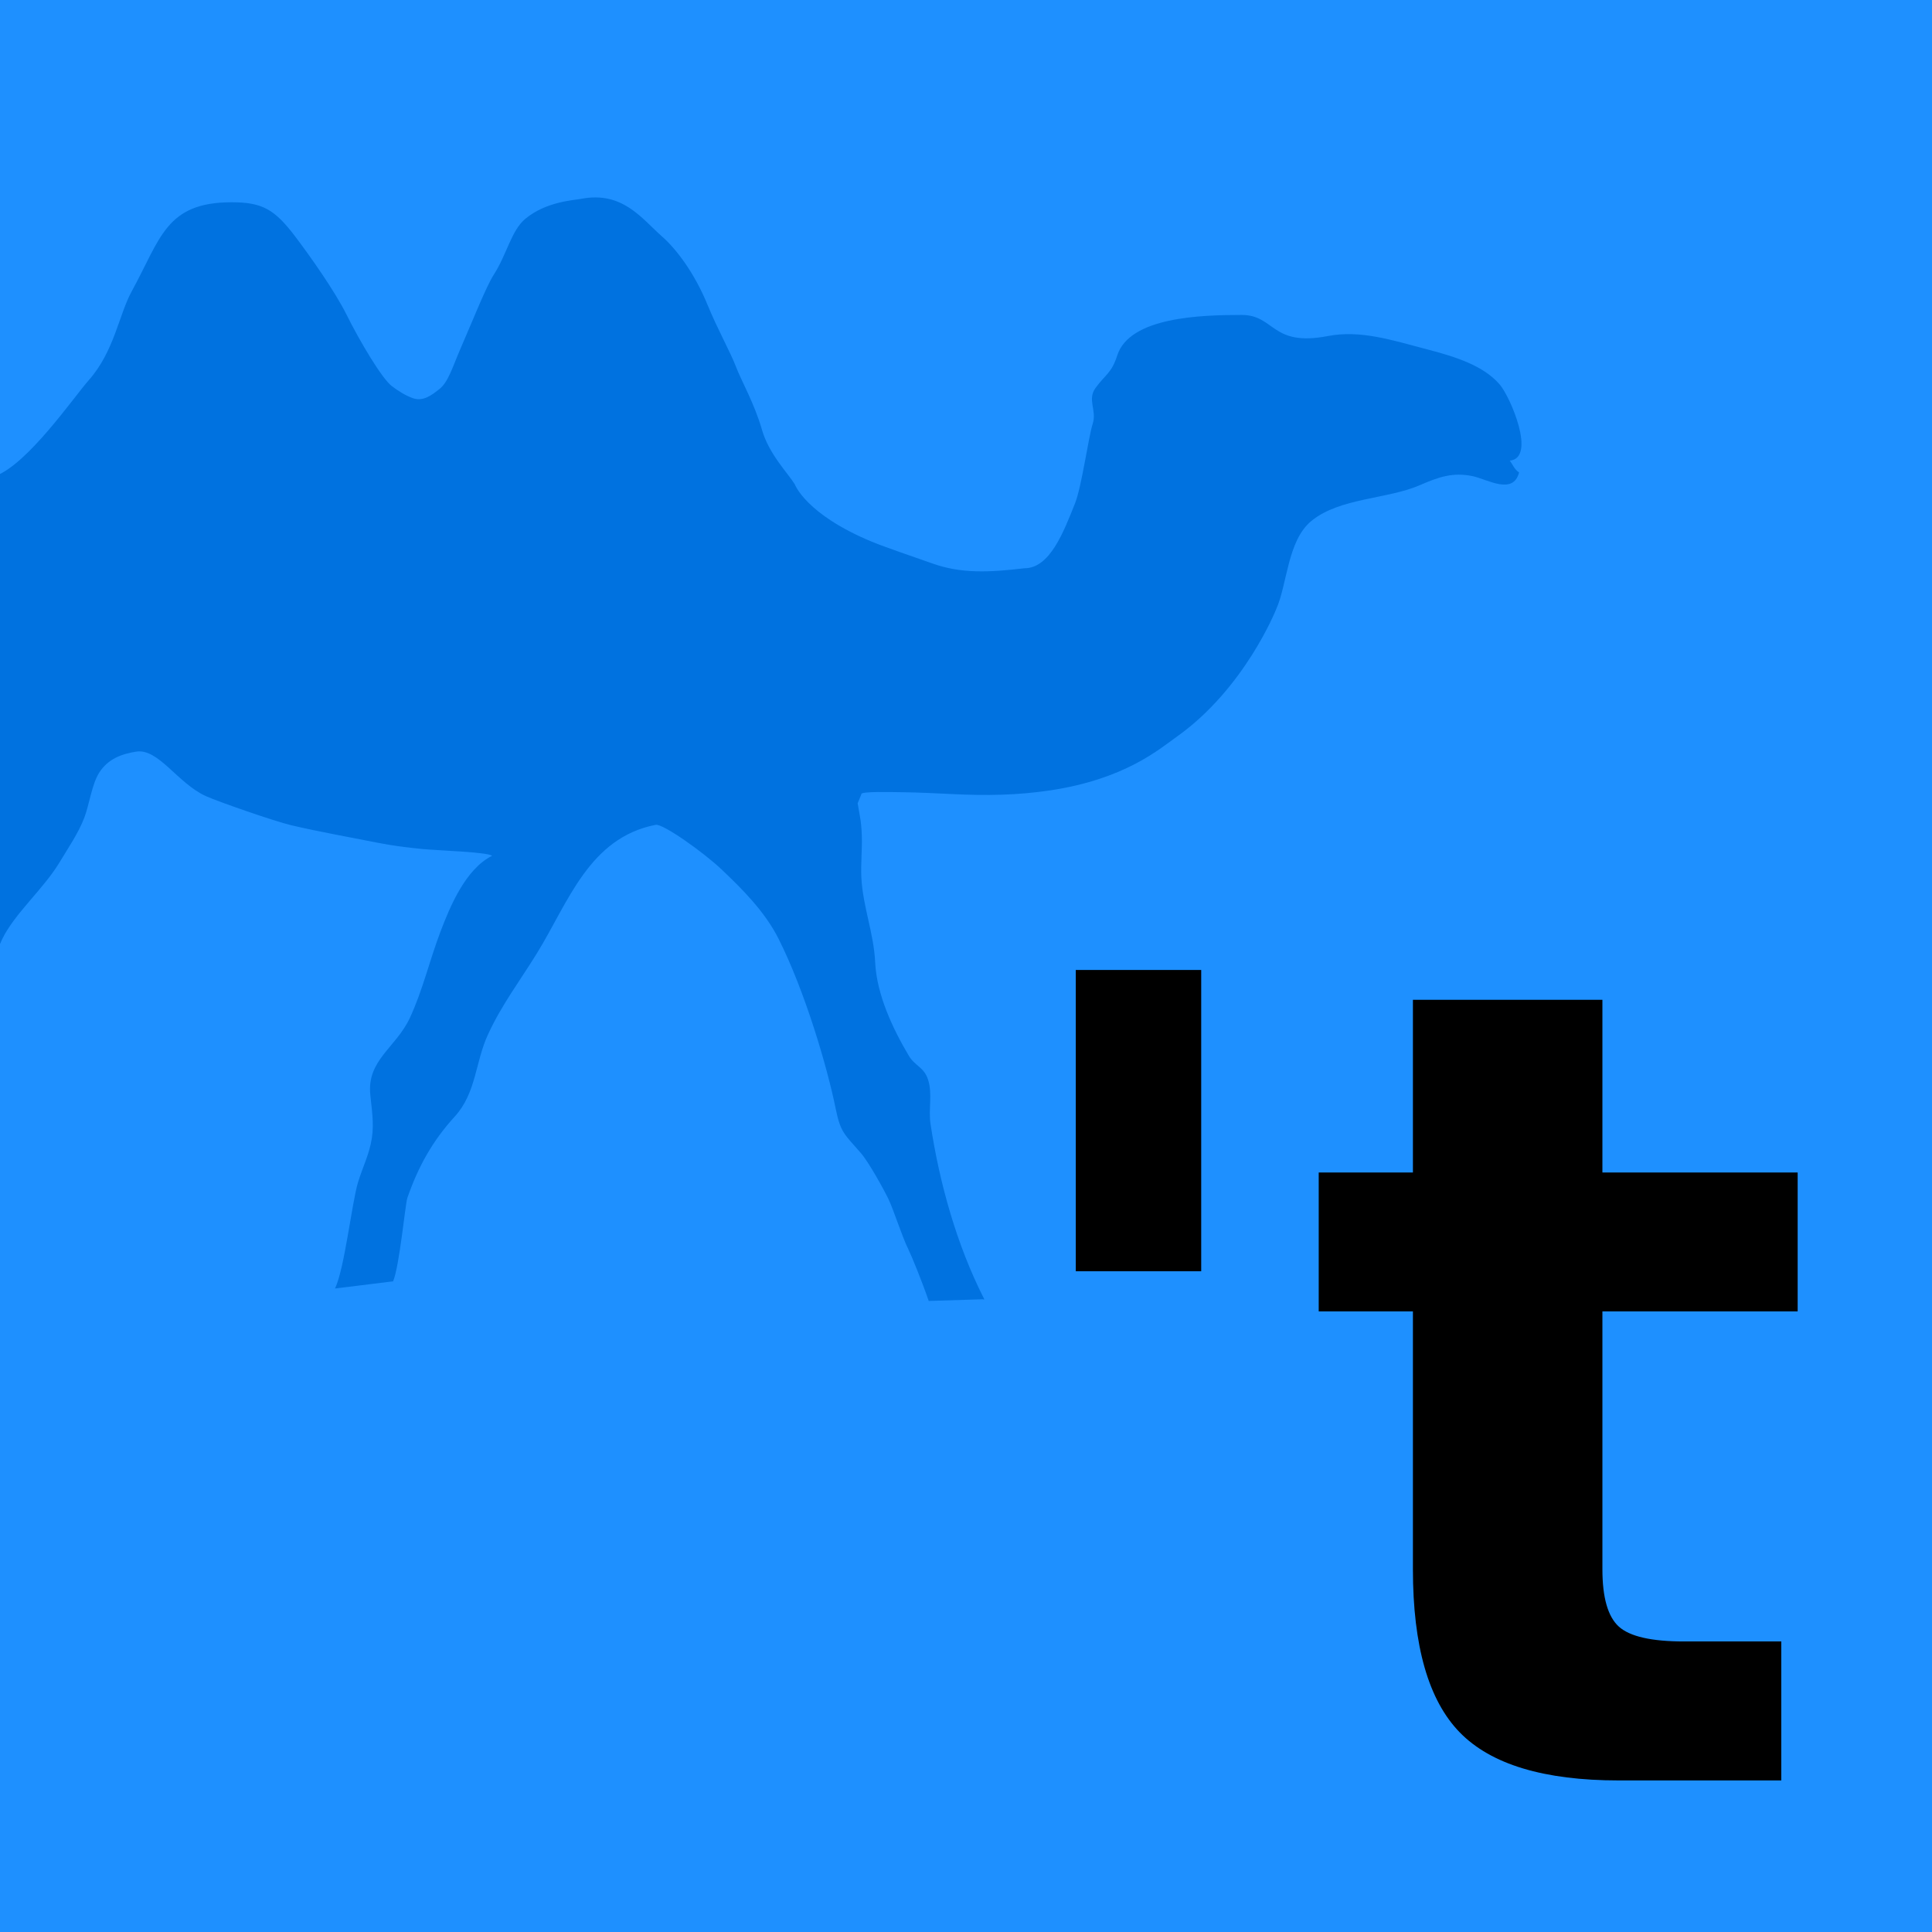
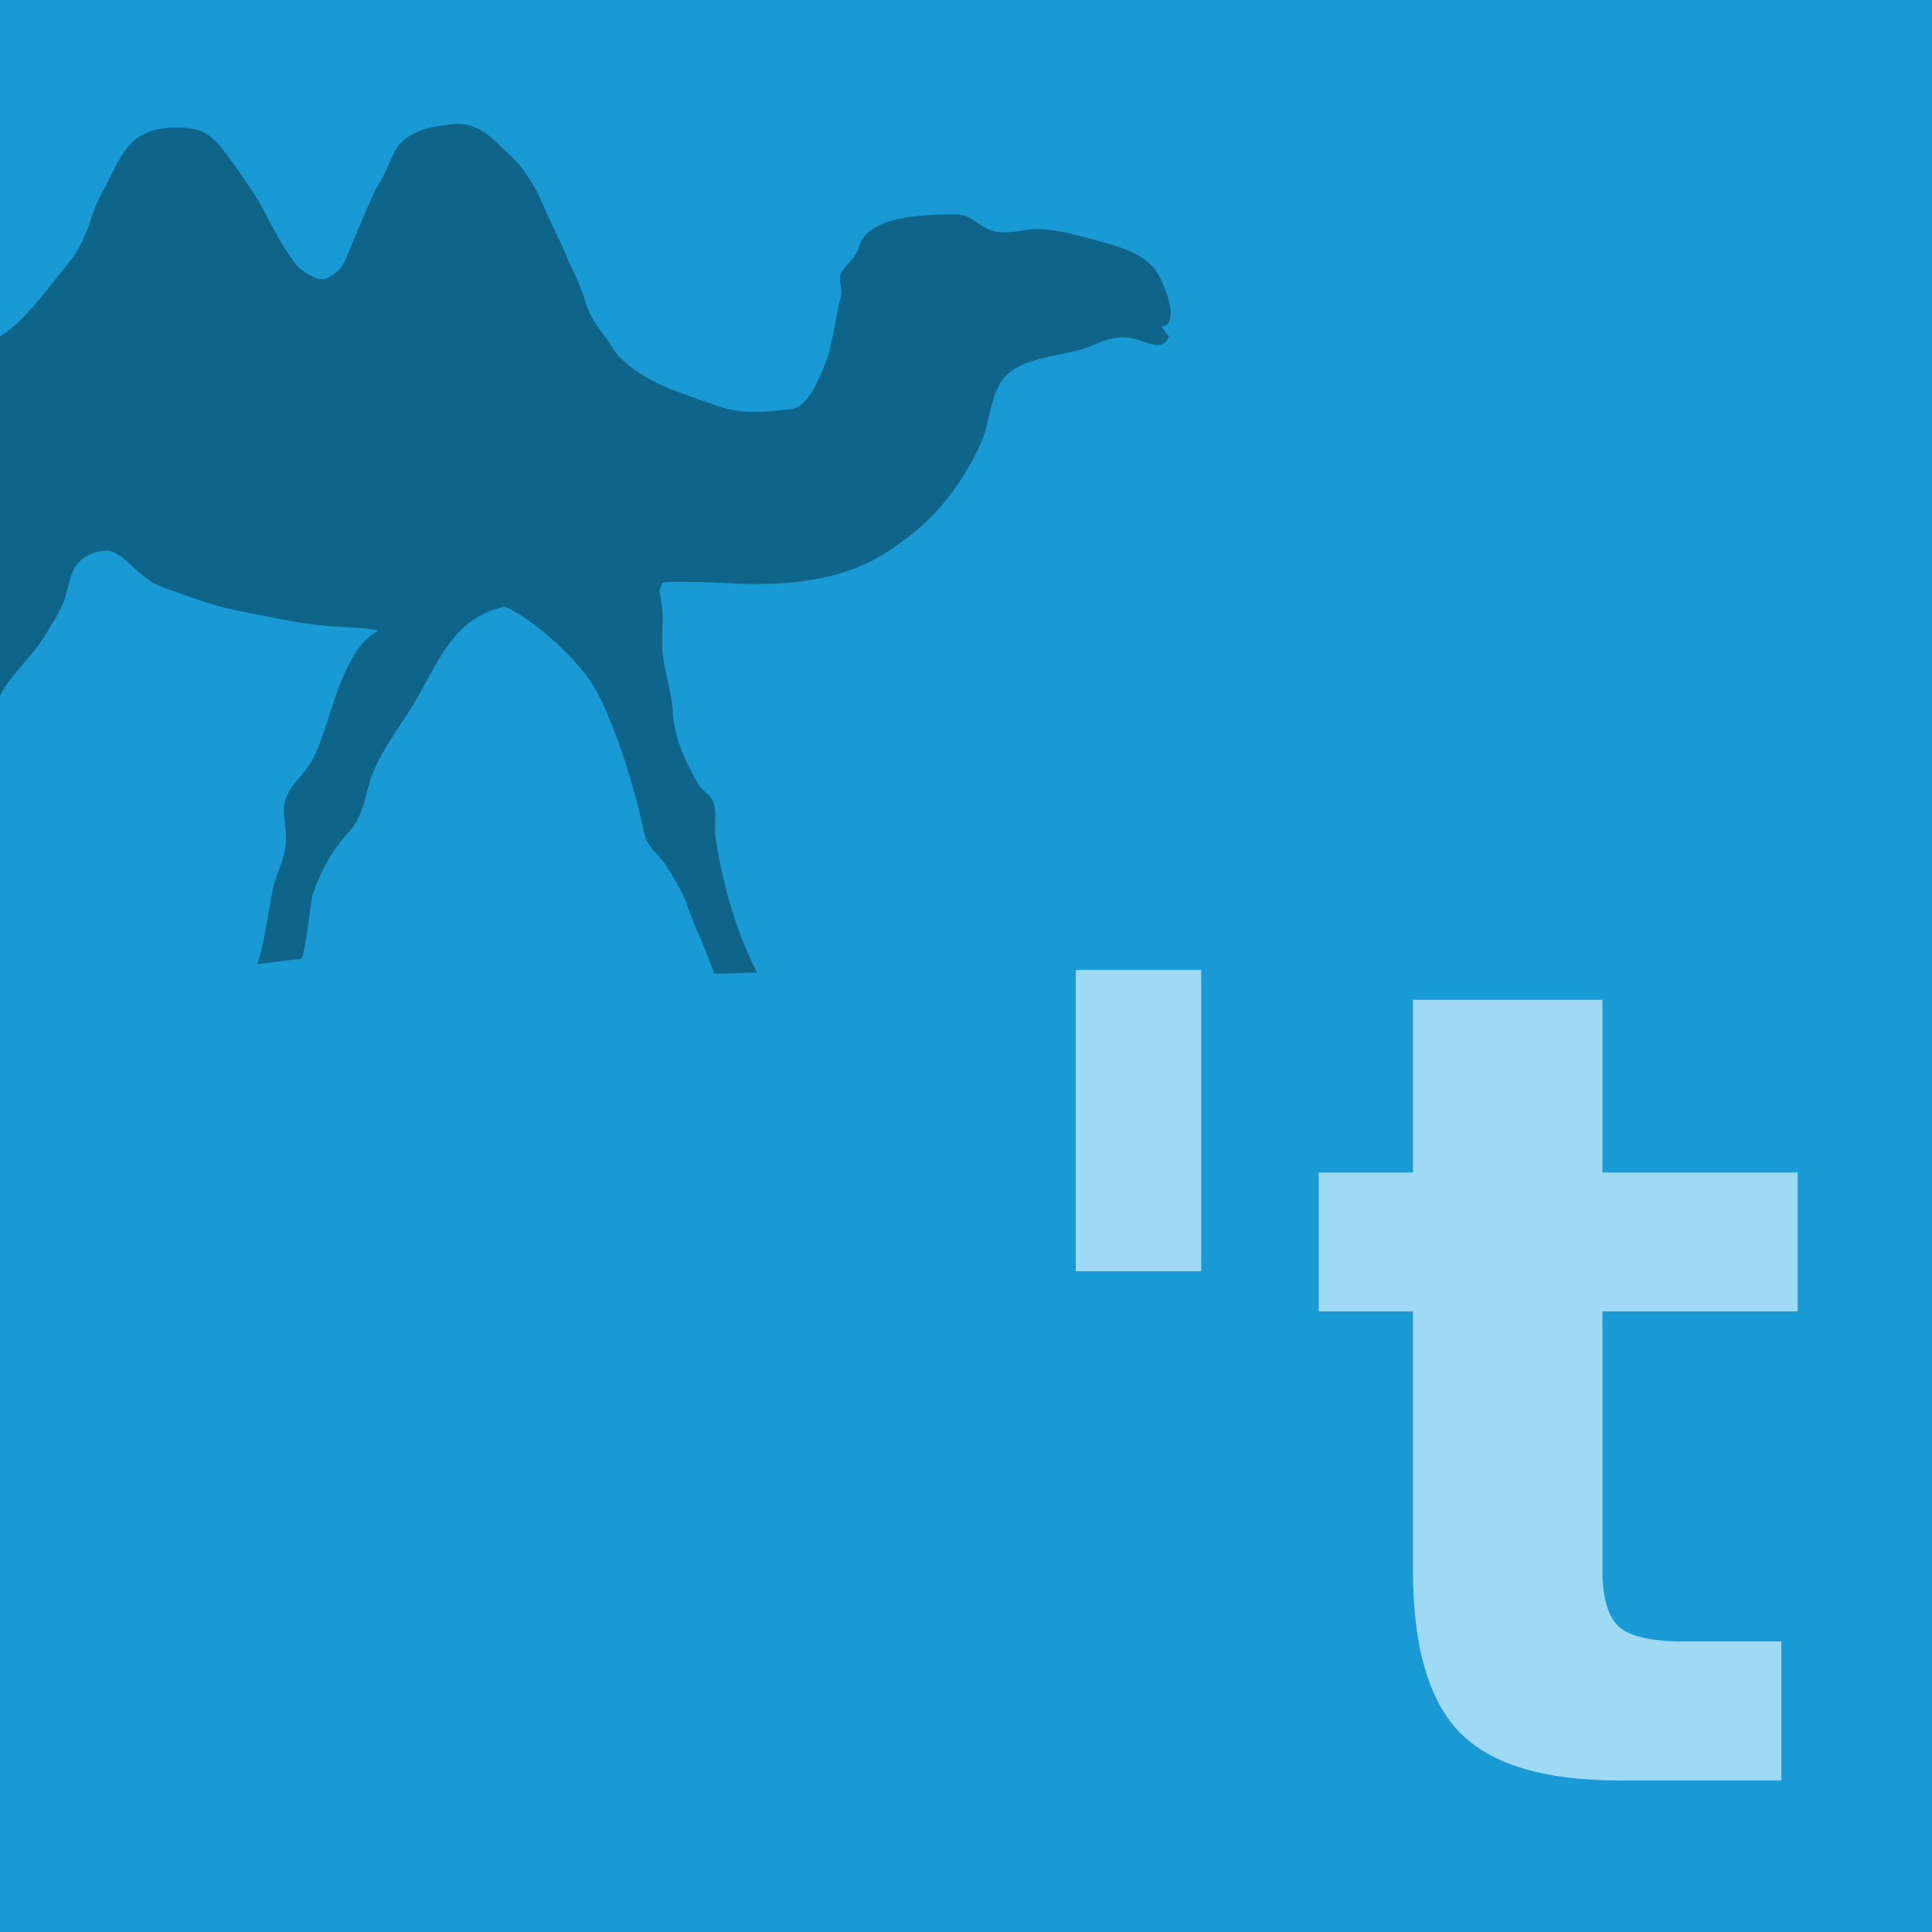
<svg xmlns="http://www.w3.org/2000/svg" version="1.1" viewBox="0 0 630 630" id="svg6218">
  <defs id="defs6222" />
-   <rect style="fill:#1e90ff;fill-opacity:1" height="630" width="630" y="0" x="0" id="background" />
-   <path style="fill:#0072e0;fill-opacity:1;stroke-width:3.515" id="path4607" d="m 303.442,366.596 c -0.741,-4.963 0.698,-9.902 -0.822,-14.559 -1.301,-4.064 -4.285,-4.437 -6.245,-7.741 -5.164,-8.668 -10.501,-19.898 -10.994,-30.511 -0.45,-9.533 -4.015,-18.145 -4.501,-27.594 -0.234,-4.559 0.312,-9.261 0.145,-13.774 -0.089,-2.196 -0.216,-4.099 -0.659,-6.483 -0.11,-0.589 -0.507,-3.015 -0.691,-3.987 l 1.205,-2.956 c -0.532,-1.014 10.285,-0.676 13.51,-0.655 5.476,0.066 10.625,0.345 16.087,0.603 11.157,0.544 21.321,0.408 32.187,-1.241 24.213,-3.677 35.345,-13.401 41.04,-17.445 22.232,-15.765 32.414,-41.539 32.414,-41.539 3.668,-8.051 3.654,-22.415 11.518,-28.845 9.268,-7.595 24.83,-7.048 35.469,-11.708 6.223,-2.708 10.714,-4.2 17.075,-2.903 4.721,0.969 13.219,6.347 15.172,-1.202 -1.577,-1 -2.194,-2.83 -3.037,-3.844 8.772,-0.854 0.167,-20.864 -3.303,-24.862 -5.359,-6.169 -14.3,-8.996 -23.813,-11.478 -11.298,-2.945 -21.548,-6.343 -32.187,-4.29 -18.578,3.576 -17.189,-6.88 -28.136,-6.88 -13.138,0 -36.515,0.634 -40.555,13.196 -1.882,5.866 -3.821,6.11 -7.081,10.61 -2.789,3.855 0.485,7.257 -0.914,11.655 -1.446,4.521 -3.569,20.442 -5.784,25.998 -3.746,9.4 -8.212,21.139 -16.455,21.139 -11.557,1.359 -20.641,1.795 -30.015,-1.551 -5.642,-2.015 -15.098,-5.169 -19.776,-7.107 -21.576,-8.933 -25.12,-18.706 -25.12,-18.706 -2.314,-3.764 -8.414,-9.832 -10.696,-17.751 -2.509,-8.72 -6.744,-15.995 -8.46,-20.533 -1.776,-4.702 -6.021,-12.234 -9.356,-20.376 -4.271,-10.425 -10.278,-18.204 -14.676,-22.066 -6.72,-5.89 -12.922,-15.008 -26.563,-12.359 -2.438,0.474 -11.298,0.868 -18.089,6.469 -4.604,3.799 -6.057,11.638 -10.32,18.25 -2.463,3.82 -6.794,14.778 -10.767,23.92 -2.754,6.337 -4.037,11.087 -7.014,13.419 -2.328,1.826 -5.213,4.186 -8.704,2.9 -2.165,-0.798 -4.48,-2.15 -6.815,-3.946 -3.154,-2.422 -10.324,-14.423 -14.729,-23.286 -3.817,-7.685 -11.965,-19.177 -16.678,-25.398 -6.783,-8.951 -10.76,-11.22 -20.782,-11.22 -21.502,0 -23.129,11.84 -32.588,29.058 -4.154,7.563 -5.667,19.567 -14.006,28.974 -4.767,5.381 -19.978,27.51 -30.553,31.271 v -0.108 l -0.028,0.108 v 157.74 l 0.028,0.22 v -0.99 c 0.684,-2.056 1.411,-4.029 2.236,-5.793 4.09,-8.571 13.581,-16.524 18.854,-25.325 2.867,-4.796 6.138,-9.494 8.038,-14.527 1.634,-4.336 2.438,-10.801 4.799,-14.562 2.892,-4.611 7.421,-6.18 12.071,-6.926 7.283,-1.182 13.471,10.296 22.788,14.52 3.973,1.795 22.26,8.163 27.75,9.47 9.041,2.126 19.071,3.9 28.25,5.723 4.916,0.976 9.615,1.544 14.676,2.049 4.54,0.446 21.548,1 22.601,2.21 -8.644,4.336 -13.712,16.507 -16.958,25.119 -3.385,8.975 -5.745,18.964 -9.835,27.744 -4.533,9.7 -14.038,13.736 -12.904,25.039 0.436,4.51 1.272,9.24 0.507,14.203 -0.815,5.225 -2.963,9.303 -4.526,14.419 -2.006,6.675 -4.395,28.232 -7.489,34.568 l 18.915,-2.332 0.032,-0.011 c 2.066,-4.831 3.969,-25.224 4.639,-27.165 3.537,-10.226 8.229,-18.64 15.449,-26.548 7.038,-7.706 6.673,-17.64 10.785,-26.618 4.451,-9.759 10.437,-17.563 16.087,-26.737 10.21,-16.587 16.944,-37.528 38.652,-41.787 2.318,-0.471 15.608,8.954 21.505,14.559 6.755,6.385 14.134,13.781 18.571,22.586 8.591,17.065 15.877,41.783 18.635,55.415 1.584,7.828 2.846,8.295 8.229,14.496 2.477,2.841 7.421,11.718 9.048,15.127 1.708,3.639 4.306,11.92 6.376,16.148 1.219,2.517 4.38,10.247 6.681,16.925 l 17.674,-0.544 c 0.064,0.147 0.386,-0.044 0.461,0.094 0.005,0 0.016,-0.003 0.027,-0.005 -0.075,-0.132 -0.142,-0.286 -0.205,-0.429 C 311.99,405.955 306.355,385.844 303.445,366.598 Z" />
-   <text xml:space="preserve" style="font-style:normal;font-variant:normal;font-weight:bold;font-stretch:normal;font-size:357.96px;line-height:1.25;font-family:'DejaVu Sans';-inkscape-font-specification:'DejaVu Sans, Bold';font-variant-ligatures:normal;font-variant-caps:normal;font-variant-numeric:normal;font-feature-settings:normal;text-align:start;letter-spacing:0px;word-spacing:0px;writing-mode:lr-tb;text-anchor:start;fill:#000000;fill-opacity:1;stroke:none;stroke-width:8.949" x="321.195" y="573.264" id="text5461" transform="scale(0.9874,1.012761)">
-     <tspan id="tspan5459" x="321.195" y="573.264" style="font-style:normal;font-variant:normal;font-weight:bold;font-stretch:normal;font-size:357.96px;font-family:'DejaVu Sans';-inkscape-font-specification:'DejaVu Sans, Bold';font-variant-ligatures:normal;font-variant-caps:normal;font-variant-numeric:normal;font-feature-settings:normal;text-align:start;writing-mode:lr-tb;text-anchor:start;fill:#000000;fill-opacity:1;stroke-width:8.949">'t</tspan>
+   <rect style="fill:#199ad5;fill-opacity:1" height="630" width="630" y="0" x="0" id="background" />
+   <path style="fill:#0f6489;fill-opacity:1;stroke-width:2.707" id="path4607" d="m 233.334,273.149 c -0.571,-3.823 0.538,-7.627 -0.633,-11.213 -1.002,-3.13 -3.3,-3.417 -4.81,-5.962 -3.977,-6.676 -8.088,-15.326 -8.467,-23.5 -0.347,-7.342 -3.093,-13.975 -3.467,-21.253 -0.18,-3.511 0.24,-7.133 0.112,-10.609 -0.068,-1.691 -0.167,-3.157 -0.508,-4.993 -0.085,-0.454 -0.391,-2.322 -0.532,-3.071 l 0.928,-2.276 c -0.409,-0.781 7.921,-0.521 10.405,-0.505 4.217,0.051 8.184,0.266 12.39,0.464 8.593,0.419 16.422,0.314 24.791,-0.956 18.649,-2.832 27.223,-10.322 31.61,-13.436 17.123,-12.142 24.966,-31.994 24.966,-31.994 2.825,-6.201 2.814,-17.264 8.871,-22.217 7.138,-5.85 19.124,-5.428 27.319,-9.017 4.793,-2.086 8.252,-3.235 13.152,-2.236 3.636,0.746 10.182,4.888 11.686,-0.926 -1.215,-0.77 -1.69,-2.18 -2.339,-2.961 6.756,-0.658 0.128,-16.069 -2.544,-19.149 -4.127,-4.752 -11.014,-6.929 -18.341,-8.84 -8.702,-2.268 -16.596,-4.886 -24.791,-3.305 -14.309,2.754 -13.239,-5.299 -21.671,-5.299 -10.119,0 -28.124,0.489 -31.236,10.164 -1.449,4.518 -2.943,4.706 -5.454,8.172 -2.148,2.969 0.374,5.589 -0.704,8.977 -1.114,3.482 -2.749,15.745 -4.455,20.024 -2.885,7.24 -6.325,16.282 -12.674,16.282 -8.901,1.047 -15.898,1.383 -23.118,-1.195 -4.346,-1.552 -11.628,-3.981 -15.232,-5.474 -16.618,-6.88 -19.348,-14.408 -19.348,-14.408 -1.782,-2.899 -6.48,-7.573 -8.238,-13.672 -1.933,-6.717 -5.195,-12.319 -6.516,-15.814 -1.368,-3.621 -4.638,-9.423 -7.206,-15.694 -3.289,-8.029 -7.916,-14.021 -11.304,-16.996 -5.175,-4.537 -9.952,-11.559 -20.459,-9.519 -1.878,0.365 -8.702,0.668 -13.932,4.982 -3.546,2.926 -4.665,8.964 -7.949,14.056 -1.897,2.942 -5.233,11.382 -8.293,18.424 -2.121,4.88 -3.109,8.539 -5.402,10.335 -1.793,1.407 -4.015,3.224 -6.704,2.233 -1.668,-0.615 -3.45,-1.656 -5.249,-3.039 -2.429,-1.866 -7.952,-11.108 -11.345,-17.935 -2.94,-5.919 -9.215,-14.77 -12.846,-19.562 -5.225,-6.894 -8.287,-8.641 -16.007,-8.641 -16.561,0 -17.814,9.119 -25.099,22.381 C 29.494,69.801 28.328,79.046 21.905,86.292 18.234,90.437 6.518,107.48 -1.627,110.377 v -0.083 l -0.022,0.083 v 121.492 l 0.022,0.169 v -0.762 c 0.527,-1.584 1.086,-3.103 1.722,-4.462 C 3.245,220.213 10.555,214.087 14.617,207.309 c 2.208,-3.694 4.728,-7.313 6.191,-11.189 1.258,-3.34 1.878,-8.319 3.696,-11.216 2.227,-3.552 5.716,-4.76 9.297,-5.334 5.609,-0.91 10.375,7.93 17.552,11.184 3.06,1.383 17.145,6.287 21.373,7.294 6.963,1.638 14.688,3.004 21.758,4.408 3.786,0.752 7.406,1.189 11.304,1.579 3.497,0.344 16.596,0.77 17.407,1.702 -6.658,3.34 -10.561,12.714 -13.061,19.347 -2.607,6.913 -4.425,14.606 -7.575,21.369 -3.491,7.471 -10.812,10.58 -9.939,19.285 0.336,3.474 0.98,7.117 0.39,10.939 -0.628,4.024 -2.282,7.165 -3.486,11.106 -1.545,5.141 -3.385,21.744 -5.768,26.625 l 14.568,-1.796 0.025,-0.008 c 1.591,-3.721 3.057,-19.428 3.573,-20.923 2.724,-7.876 6.338,-14.357 11.899,-20.448 5.421,-5.935 5.14,-13.586 8.306,-20.502 3.428,-7.517 8.039,-13.527 12.39,-20.593 7.864,-12.776 13.051,-28.904 29.77,-32.184 1.785,-0.362 12.021,6.896 16.564,11.213 5.203,4.918 10.886,10.615 14.303,17.396 6.617,13.143 12.229,32.182 14.353,42.681 1.22,6.029 2.192,6.389 6.338,11.165 1.908,2.188 5.716,9.025 6.969,11.651 1.316,2.803 3.317,9.181 4.911,12.437 0.939,1.938 3.374,7.892 5.145,13.036 l 13.613,-0.419 c 0.049,0.113 0.297,-0.034 0.355,0.073 0.004,0 0.013,-0.002 0.021,-0.004 -0.058,-0.102 -0.109,-0.22 -0.158,-0.33 -6.783,-13.388 -11.123,-28.877 -13.364,-43.701 z" />
+   <text xml:space="preserve" style="font-style:normal;font-variant:normal;font-weight:bold;font-stretch:normal;font-size:357.96px;line-height:1.25;font-family:'DejaVu Sans';-inkscape-font-specification:'DejaVu Sans, Bold';font-variant-ligatures:normal;font-variant-caps:normal;font-variant-numeric:normal;font-feature-settings:normal;text-align:start;letter-spacing:0px;word-spacing:0px;writing-mode:lr-tb;text-anchor:start;fill:#9fd9f4;fill-opacity:1;stroke:none;stroke-width:8.949;" x="321.195" y="573.264" id="text5461" transform="scale(0.9874,1.012761)">
+     <tspan id="tspan5459" x="321.195" y="573.264" style="font-style:normal;font-variant:normal;font-weight:bold;font-stretch:normal;font-size:357.96px;font-family:'DejaVu Sans';-inkscape-font-specification:'DejaVu Sans, Bold';font-variant-ligatures:normal;font-variant-caps:normal;font-variant-numeric:normal;font-feature-settings:normal;text-align:start;writing-mode:lr-tb;text-anchor:start;fill:#9fd9f4;fill-opacity:1;stroke-width:8.949;">'t</tspan>
  </text>
</svg>
